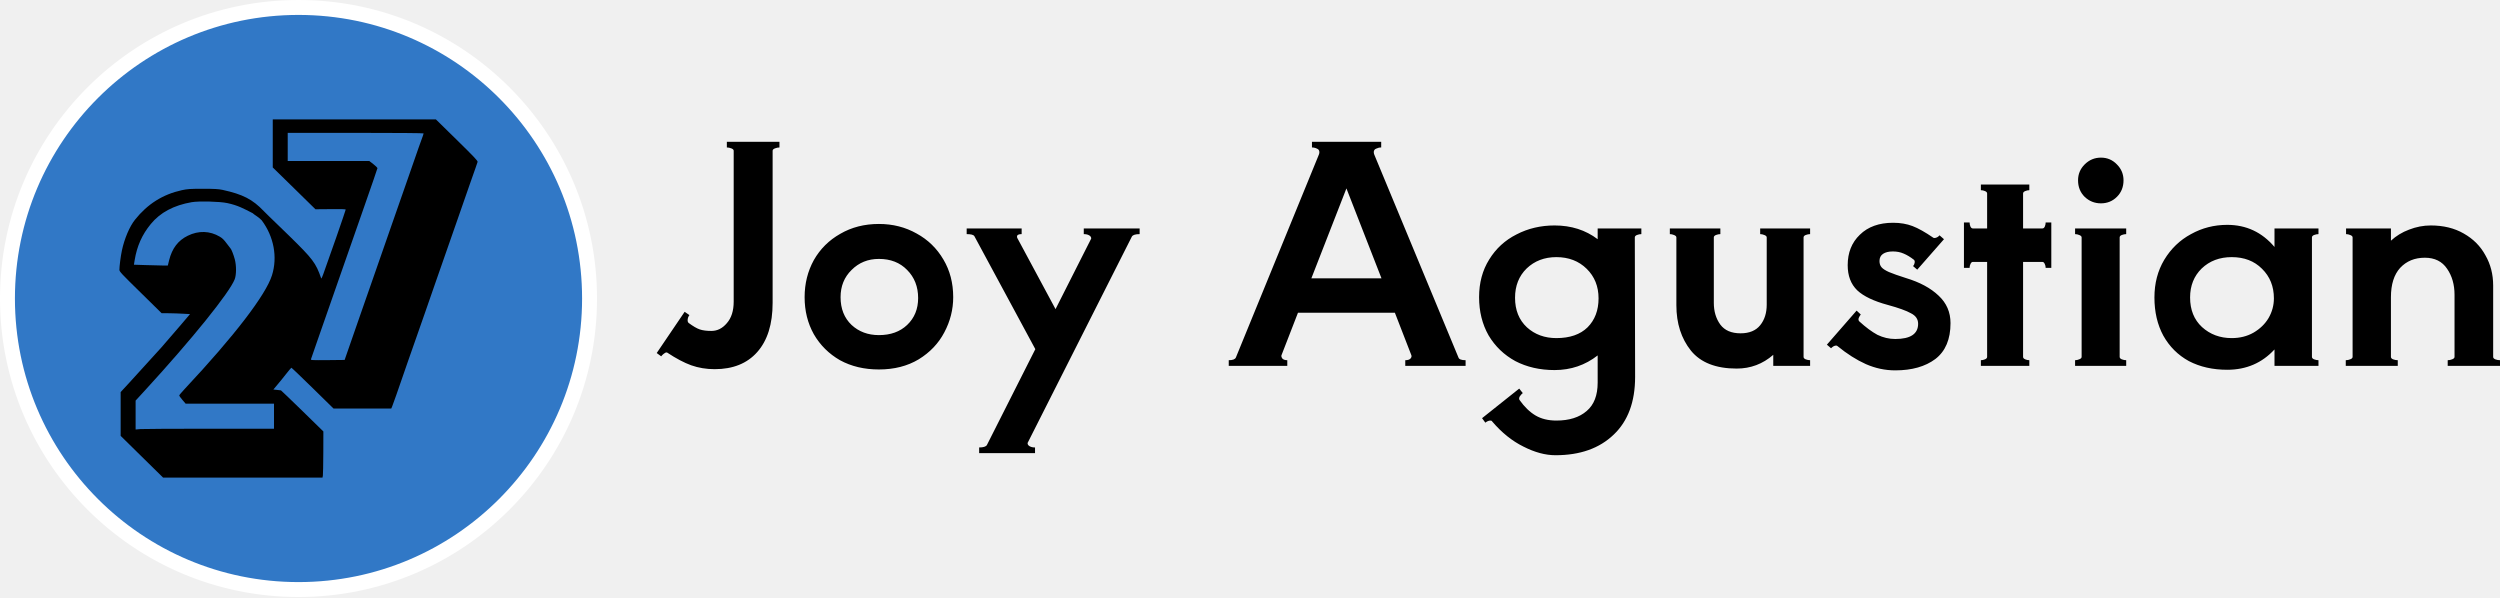
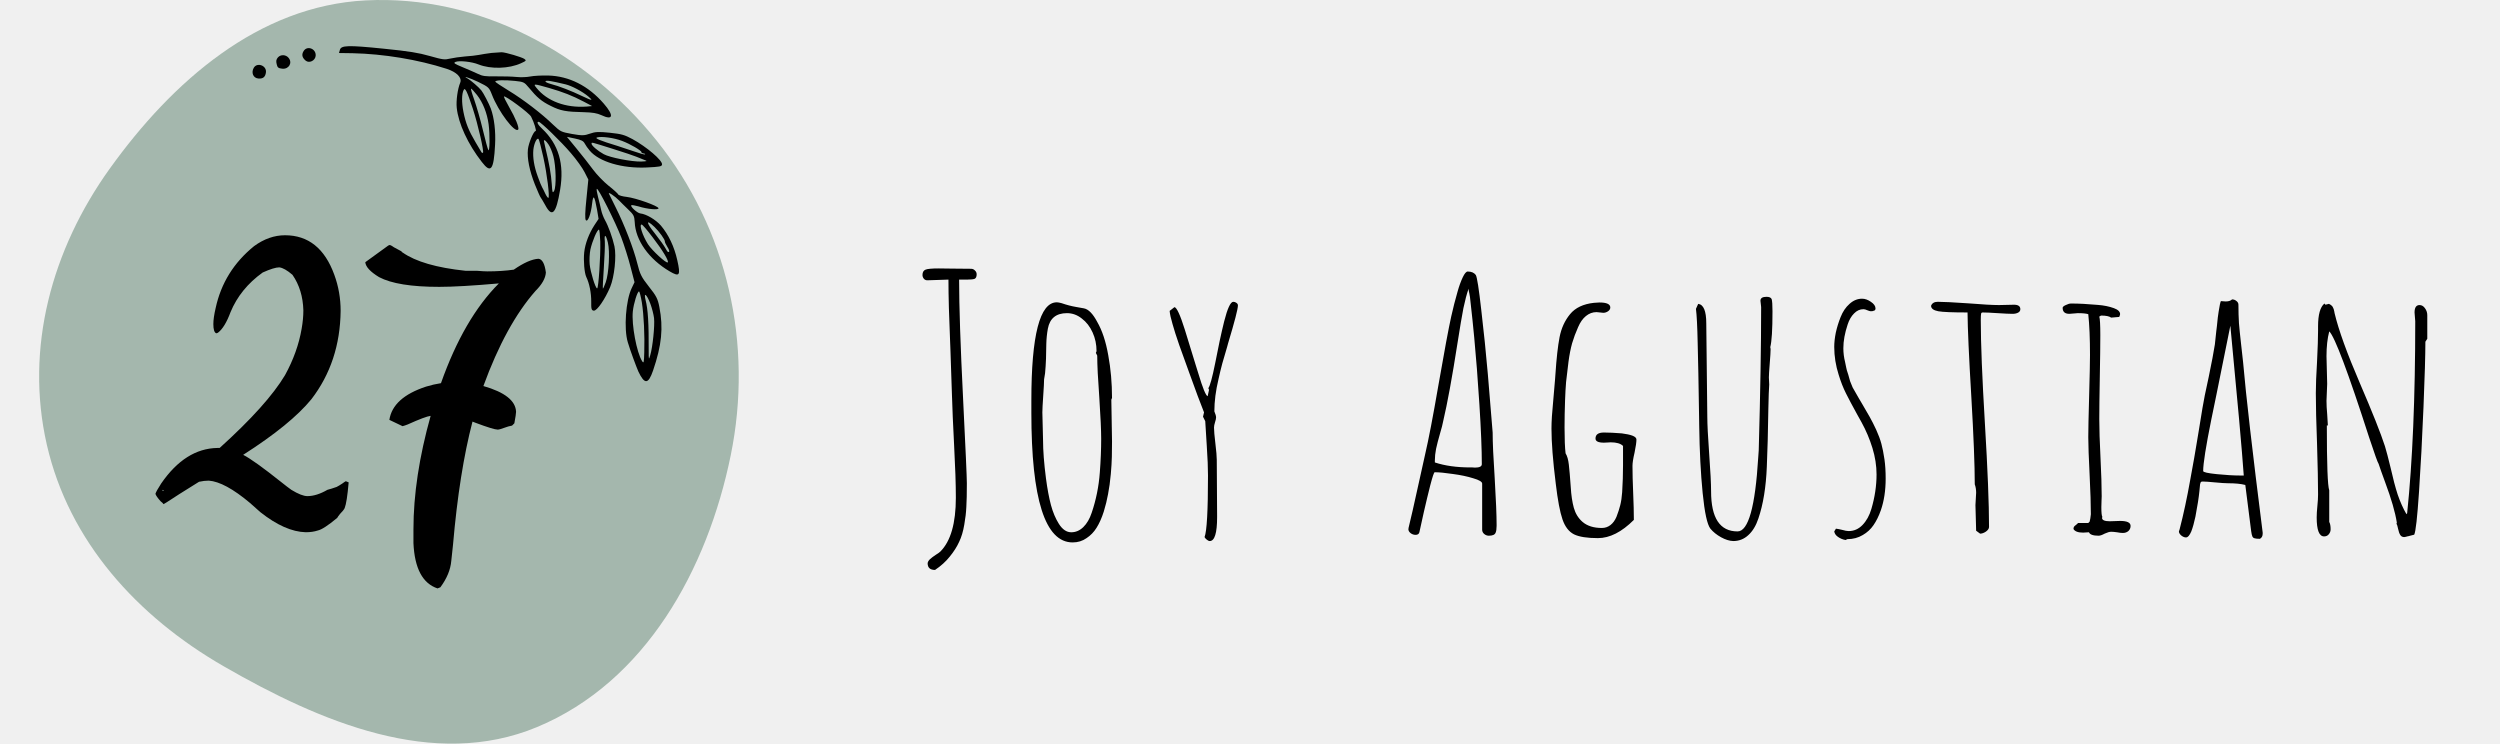
- <svg xmlns="http://www.w3.org/2000/svg" width="670" height="160" viewBox="0 0 670 160" fill="none">
-   <path d="M158 80C158 123.078 123.078 158 80 158C36.922 158 2 123.078 2 80C2 36.922 36.922 2 80 2C123.078 2 158 36.922 158 80Z" fill="#3178C6" stroke="white" stroke-width="4" />
-   <path d="M73.099 38.438V44.877L78.829 50.479L84.543 56.082L88.603 56.049C91.51 56.016 92.646 56.049 92.646 56.18C92.646 56.279 91.51 59.604 90.14 63.552C86.147 74.971 86.18 74.872 86.046 74.512C84.643 70.466 83.825 69.384 77.509 63.208C74.652 60.423 72.213 58.048 72.08 57.95C71.946 57.851 71.328 57.229 70.676 56.557C67.669 53.412 65.096 52.085 59.65 50.889C58.581 50.659 57.545 50.594 54.387 50.594C50.879 50.594 50.277 50.643 48.724 50.971C43.645 52.085 39.518 54.689 36.193 58.867C34.74 60.669 33.337 63.978 32.668 67.14C32.351 68.631 32 71.35 32 72.317C32 72.792 32.601 73.414 37.664 78.378L43.31 83.932L45.299 83.948C46.401 83.965 48.105 84.014 49.108 84.079L50.929 84.177L48.206 87.372C45.299 90.779 44.096 92.172 43.26 93.106C40.337 96.35 36.678 100.38 34.723 102.493L32.334 105.081V110.946V116.811L38.031 122.414L43.712 128H65.079H86.431L86.531 127.459C86.581 127.181 86.631 124.396 86.648 121.283L86.665 115.631L81.051 110.143C77.944 107.129 75.371 104.639 75.304 104.623C75.237 104.606 74.753 104.557 74.218 104.491L73.266 104.393L74.302 103.148C74.886 102.476 75.939 101.166 76.657 100.248C77.376 99.347 78.01 98.578 78.077 98.545C78.144 98.528 80.717 100.986 83.791 104L89.388 109.488H97.123H104.858L105.092 108.947C105.309 108.423 106.88 104 107.932 100.887C108.233 99.986 108.918 98.037 109.436 96.546C109.971 95.055 110.756 92.811 111.19 91.549C111.641 90.288 112.911 86.635 114.03 83.44C115.15 80.246 116.319 76.887 116.62 75.986C118.274 71.219 120.195 65.747 122.885 58.048C123.904 55.115 125.274 51.216 125.909 49.365C126.56 47.514 127.262 45.483 127.496 44.86C127.73 44.221 127.947 43.566 127.997 43.386C128.064 43.107 126.961 41.944 122.451 37.521L116.82 32H94.968H73.099V38.438ZM113.529 35.752C113.529 35.833 113.446 36.112 113.345 36.374C113.095 36.98 112.009 40.077 109.269 47.973C108.016 51.577 106.078 57.098 104.975 60.259C103.873 63.405 101.935 68.975 100.665 72.628C99.395 76.281 97.507 81.655 96.488 84.587C95.452 87.519 94.116 91.386 93.498 93.188L92.362 96.464L87.801 96.513C83.524 96.546 83.256 96.53 83.34 96.268C83.39 96.104 84.292 93.499 85.345 90.485C86.397 87.47 88.77 80.688 90.607 75.413C92.445 70.138 95.586 61.193 97.557 55.525C99.546 49.857 101.166 45.139 101.166 45.04C101.149 44.942 100.665 44.467 100.063 43.992L98.961 43.14H88.035H77.108V39.372V35.604H95.319C106.496 35.604 113.529 35.67 113.529 35.752ZM60.919 54.427C63.81 55.05 65.26 55.882 67.702 57.127C68.431 57.791 69.171 58.03 70.142 59.047C73.399 63.405 74.418 68.893 72.898 73.758C71.261 79.017 62.774 90.075 49.509 104.229C48.69 105.098 48.038 105.884 48.038 105.982C48.038 106.097 48.423 106.638 48.891 107.178L49.743 108.177H61.588H73.433V111.536V114.894H56.175C46.669 114.894 38.332 114.943 37.63 114.992L36.344 115.107V111.241V107.358L38.783 104.704C51.514 90.829 61.538 78.394 62.908 74.823C63.359 73.627 63.375 71.203 62.924 69.499C62.607 68.287 61.989 66.73 61.772 66.567C61.705 66.517 61.237 65.911 60.736 65.223C60.084 64.322 59.566 63.814 58.915 63.438C56.258 61.849 53.218 61.75 50.327 63.175C47.738 64.437 46.134 66.534 45.332 69.712L44.981 71.154H43.444C42.609 71.154 40.554 71.104 38.9 71.039L35.893 70.941L36.093 69.696C36.711 65.928 38.098 62.848 40.42 60.03C42.943 56.95 46.568 55.017 51.38 54.182C53.318 53.854 58.864 53.985 60.919 54.427Z" fill="black" />
-   <path d="M191.531 98.938C189.301 98.938 187.204 98.591 185.239 97.897C183.327 97.203 181.204 96.082 178.867 94.534C178.814 94.481 178.734 94.454 178.628 94.454C178.416 94.454 178.15 94.587 177.832 94.854C177.566 95.068 177.354 95.281 177.195 95.495L176 94.614L183.487 83.563L184.761 84.444C184.442 84.871 184.283 85.352 184.283 85.886C184.283 86.153 184.363 86.366 184.522 86.526C185.743 87.434 186.752 88.021 187.549 88.288C188.345 88.555 189.381 88.688 190.655 88.688C192.248 88.688 193.628 87.994 194.796 86.606C196.018 85.218 196.628 83.296 196.628 80.841V40.402C196.628 40.135 196.416 39.922 195.991 39.762C195.566 39.602 195.168 39.521 194.796 39.521V38H208.894V39.521C208.522 39.521 208.124 39.602 207.699 39.762C207.274 39.922 207.062 40.135 207.062 40.402V81.161C207.062 86.873 205.681 91.277 202.92 94.374C200.212 97.417 196.416 98.938 191.531 98.938ZM235.547 99.018C231.618 99.018 228.14 98.191 225.114 96.536C222.14 94.828 219.804 92.505 218.105 89.569C216.459 86.633 215.636 83.323 215.636 79.64C215.636 76.01 216.459 72.7 218.105 69.71C219.804 66.721 222.167 64.372 225.193 62.663C228.22 60.902 231.671 60.021 235.547 60.021C239.264 60.021 242.636 60.875 245.662 62.583C248.689 64.238 251.078 66.561 252.831 69.55C254.583 72.486 255.459 75.849 255.459 79.64C255.459 82.95 254.662 86.099 253.07 89.089C251.53 92.025 249.247 94.427 246.22 96.296C243.193 98.111 239.636 99.018 235.547 99.018ZM235.547 89.809C238.68 89.809 241.202 88.902 243.114 87.087C245.078 85.218 246.061 82.816 246.061 79.88C246.061 76.837 245.078 74.328 243.114 72.353C241.202 70.377 238.68 69.39 235.547 69.39C232.627 69.39 230.185 70.377 228.22 72.353C226.255 74.275 225.273 76.704 225.273 79.64C225.273 82.736 226.255 85.218 228.22 87.087C230.185 88.902 232.627 89.809 235.547 89.809ZM305.422 62.744C304.307 62.744 303.617 62.957 303.351 63.384L275.475 118.557C275.422 118.61 275.396 118.69 275.396 118.797C275.396 119.117 275.582 119.384 275.953 119.598C276.325 119.811 276.803 119.918 277.387 119.918V121.439H262.414V119.918C263.529 119.918 264.219 119.704 264.484 119.277L277.467 93.573L261.139 63.304C260.927 62.93 260.237 62.744 259.068 62.744V61.222H273.803V62.744C273.166 62.744 272.767 62.877 272.608 63.144C272.502 63.411 272.555 63.705 272.767 64.025L282.883 82.843L292.36 64.105C292.413 64.052 292.44 63.971 292.44 63.865C292.44 63.544 292.254 63.277 291.882 63.064C291.511 62.85 291.033 62.744 290.449 62.744V61.222H305.422V62.744ZM390.869 95.815C391.028 96.296 391.665 96.536 392.78 96.536V98.057H376.612V96.536C377.303 96.536 377.781 96.376 378.046 96.055C378.311 95.735 378.365 95.415 378.205 95.094L373.825 83.804H347.86L343.48 95.094L343.4 95.335C343.4 95.655 343.533 95.948 343.798 96.215C344.117 96.429 344.515 96.536 344.993 96.536V98.057H329.303V96.536C330.365 96.536 331.002 96.296 331.214 95.815L353.356 41.684C353.515 41.363 353.595 41.07 353.595 40.803C353.595 40.322 353.382 40.002 352.958 39.842C352.533 39.628 352.081 39.521 351.604 39.521V38H370.161V39.521C369.683 39.521 369.232 39.628 368.807 39.842C368.382 40.002 368.17 40.322 368.17 40.803C368.17 41.07 368.25 41.363 368.409 41.684L390.869 95.815ZM360.842 50.492L351.444 74.595H370.241L360.842 50.492ZM439.882 61.222V62.744C439.51 62.744 439.112 62.824 438.687 62.984C438.316 63.144 438.13 63.358 438.13 63.624L438.21 101.02C438.21 107.693 436.298 112.845 432.475 116.475C428.652 120.158 423.449 122 416.865 122C414.157 122 411.289 121.226 408.263 119.678C405.236 118.183 402.449 115.941 399.9 112.951C399.847 112.791 399.688 112.711 399.422 112.711C398.997 112.711 398.546 112.898 398.068 113.272L397.192 112.071L407.148 104.143L408.103 105.344C407.838 105.558 407.572 105.851 407.307 106.225C407.095 106.599 407.068 106.919 407.227 107.186C408.555 109.054 409.988 110.442 411.528 111.35C413.068 112.257 414.926 112.711 417.103 112.711C420.555 112.711 423.263 111.857 425.227 110.149C427.192 108.494 428.174 105.958 428.174 102.541V95.254C424.829 97.87 420.98 99.178 416.626 99.178C412.696 99.178 409.192 98.377 406.112 96.776C403.086 95.121 400.696 92.826 398.944 89.889C397.245 86.9 396.396 83.483 396.396 79.64C396.396 75.796 397.298 72.433 399.103 69.55C400.909 66.614 403.351 64.372 406.431 62.824C409.511 61.222 412.909 60.421 416.626 60.421C421.086 60.421 424.935 61.649 428.174 64.105V61.222H439.882ZM417.103 90.61C420.714 90.61 423.502 89.649 425.466 87.727C427.431 85.752 428.413 83.163 428.413 79.96C428.413 76.757 427.351 74.114 425.227 72.032C423.103 69.95 420.395 68.909 417.103 68.909C413.918 68.909 411.263 69.924 409.139 71.952C407.068 73.981 406.033 76.597 406.033 79.8C406.033 83.11 407.095 85.752 409.218 87.727C411.342 89.649 413.971 90.61 417.103 90.61ZM483.357 95.655C483.357 95.922 483.542 96.135 483.914 96.296C484.339 96.456 484.737 96.536 485.109 96.536V98.057H475.233V95.094C472.419 97.55 469.153 98.778 465.436 98.778C459.861 98.778 455.773 97.176 453.171 93.973C450.569 90.717 449.268 86.66 449.268 81.802V63.624C449.268 63.358 449.056 63.144 448.631 62.984C448.259 62.824 447.888 62.744 447.516 62.744V61.222H461.056V62.744C460.684 62.744 460.286 62.824 459.861 62.984C459.489 63.144 459.304 63.358 459.304 63.624V81.161C459.304 83.457 459.888 85.405 461.056 87.007C462.224 88.555 464.029 89.329 466.472 89.329C468.808 89.329 470.56 88.608 471.728 87.167C472.896 85.725 473.481 83.884 473.481 81.642V63.624C473.481 63.358 473.268 63.144 472.843 62.984C472.472 62.824 472.1 62.744 471.728 62.744V61.222H485.109V62.744C484.737 62.744 484.339 62.824 483.914 62.984C483.542 63.144 483.357 63.358 483.357 63.624V95.655ZM507.924 99.258C505.216 99.258 502.588 98.698 500.039 97.577C497.544 96.456 495.021 94.854 492.473 92.772C492.367 92.665 492.234 92.612 492.075 92.612C491.65 92.612 491.198 92.852 490.721 93.333L489.605 92.372L497.57 83.243L498.685 84.284C498.473 84.551 498.287 84.871 498.128 85.245C498.021 85.619 498.075 85.912 498.287 86.126C500.039 87.727 501.659 88.928 503.145 89.729C504.685 90.477 506.278 90.85 507.924 90.85C512.013 90.85 514.057 89.489 514.057 86.766C514.057 85.539 513.42 84.604 512.145 83.964C510.924 83.27 508.853 82.522 505.933 81.722C502.163 80.707 499.428 79.399 497.729 77.798C496.03 76.143 495.181 73.901 495.181 71.072C495.181 67.708 496.269 64.986 498.446 62.904C500.623 60.768 503.597 59.701 507.367 59.701C509.278 59.701 511.004 59.994 512.543 60.581C514.083 61.169 515.942 62.21 518.119 63.705C518.172 63.758 518.278 63.785 518.437 63.785C518.703 63.785 518.968 63.705 519.234 63.544C519.499 63.384 519.685 63.224 519.791 63.064L520.986 64.105L513.818 72.273L512.703 71.312C512.915 71.098 513.048 70.831 513.101 70.511C513.207 70.137 513.154 69.844 512.942 69.63C511.986 68.883 511.057 68.322 510.154 67.948C509.305 67.575 508.349 67.388 507.287 67.388C506.172 67.388 505.296 67.602 504.659 68.029C504.021 68.456 503.703 69.096 503.703 69.95C503.703 70.644 503.889 71.205 504.26 71.632C504.632 72.059 505.296 72.486 506.251 72.913C507.26 73.34 508.774 73.874 510.791 74.515C514.508 75.636 517.428 77.211 519.552 79.239C521.676 81.215 522.738 83.67 522.738 86.606C522.738 90.93 521.384 94.133 518.676 96.215C515.968 98.244 512.384 99.258 507.924 99.258ZM549.751 59.621V71.792H548.238C548.238 71.418 548.158 71.072 547.999 70.751C547.84 70.377 547.627 70.191 547.362 70.191H542.185V95.655C542.185 95.922 542.371 96.135 542.743 96.296C543.114 96.456 543.486 96.536 543.858 96.536V98.057H530.875V96.536C531.247 96.536 531.619 96.456 531.99 96.296C532.362 96.135 532.548 95.922 532.548 95.655V70.191H528.725C528.459 70.191 528.247 70.377 528.088 70.751C527.928 71.072 527.849 71.418 527.849 71.792H526.336V59.621H527.849C527.849 59.994 527.928 60.368 528.088 60.742C528.247 61.062 528.459 61.222 528.725 61.222H532.548V51.853C532.548 51.586 532.362 51.373 531.99 51.213C531.619 51.052 531.247 50.972 530.875 50.972V49.451H543.858V50.972C543.486 50.972 543.114 51.052 542.743 51.213C542.371 51.373 542.185 51.586 542.185 51.853V61.222H547.362C547.627 61.222 547.84 61.062 547.999 60.742C548.158 60.368 548.238 59.994 548.238 59.621H549.751ZM563.051 54.496C561.352 54.496 559.892 53.908 558.671 52.734C557.503 51.56 556.918 50.092 556.918 48.33C556.918 46.675 557.503 45.26 558.671 44.086C559.892 42.858 561.352 42.244 563.051 42.244C564.75 42.244 566.184 42.858 567.352 44.086C568.52 45.26 569.104 46.675 569.104 48.33C569.104 50.092 568.52 51.56 567.352 52.734C566.184 53.908 564.75 54.496 563.051 54.496ZM557.874 63.624C557.874 63.358 557.662 63.144 557.237 62.984C556.865 62.824 556.494 62.744 556.122 62.744V61.222H569.821V62.744C569.449 62.744 569.051 62.824 568.626 62.984C568.255 63.144 568.069 63.358 568.069 63.624V95.655C568.069 95.922 568.255 96.135 568.626 96.296C569.051 96.456 569.449 96.536 569.821 96.536V98.057H556.122V96.536C556.494 96.536 556.865 96.456 557.237 96.296C557.662 96.135 557.874 95.922 557.874 95.655V63.624ZM621.352 62.744C620.98 62.744 620.582 62.824 620.157 62.984C619.786 63.144 619.6 63.358 619.6 63.624V95.655C619.6 95.922 619.786 96.135 620.157 96.296C620.582 96.456 620.98 96.536 621.352 96.536V98.057H609.564V93.653C606.219 97.283 601.998 99.098 596.901 99.098C593.025 99.098 589.6 98.324 586.626 96.776C583.706 95.174 581.423 92.906 579.777 89.969C578.184 87.033 577.387 83.617 577.387 79.72C577.387 75.93 578.263 72.566 580.016 69.63C581.821 66.641 584.21 64.345 587.184 62.744C590.157 61.089 593.396 60.261 596.901 60.261C601.998 60.261 606.219 62.236 609.564 66.187V61.222H621.352V62.744ZM598.095 90.61C600.272 90.61 602.21 90.13 603.909 89.169C605.662 88.154 607.016 86.847 607.971 85.245C608.927 83.59 609.405 81.828 609.405 79.96C609.405 76.757 608.343 74.114 606.219 72.032C604.148 69.95 601.44 68.909 598.095 68.909C594.856 68.909 592.175 69.924 590.051 71.952C587.98 73.981 586.945 76.57 586.945 79.72C586.945 83.03 588.007 85.672 590.131 87.647C592.308 89.623 594.963 90.61 598.095 90.61ZM668.168 95.655C668.168 95.922 668.354 96.135 668.726 96.296C669.15 96.456 669.575 96.536 670 96.536V98.057H655.982V96.536C656.407 96.536 656.805 96.456 657.177 96.296C657.602 96.135 657.814 95.922 657.814 95.655V78.999C657.814 76.276 657.15 73.954 655.823 72.032C654.496 70.057 652.504 69.07 649.85 69.07C647.142 69.07 644.938 69.977 643.239 71.792C641.593 73.607 640.77 76.223 640.77 79.64V95.655C640.77 95.922 640.956 96.135 641.328 96.296C641.752 96.456 642.177 96.536 642.602 96.536V98.057H628.664V96.536C629.089 96.536 629.487 96.456 629.858 96.296C630.283 96.135 630.496 95.922 630.496 95.655V63.624C630.496 63.358 630.283 63.144 629.858 62.984C629.487 62.824 629.115 62.744 628.743 62.744V61.222H640.77V64.505C642.15 63.224 643.77 62.236 645.628 61.542C647.54 60.795 649.478 60.421 651.443 60.421C654.841 60.421 657.788 61.142 660.283 62.583C662.832 64.025 664.77 65.973 666.097 68.429C667.478 70.831 668.168 73.527 668.168 76.517V95.655Z" fill="black" />
+ <svg xmlns="http://www.w3.org/2000/svg" width="511" height="152" viewBox="0 0 511 152" fill="none">
+   <path fill-rule="evenodd" clip-rule="evenodd" d="M74.738 0.081C97.879 -1.102 119.746 10.715 134.227 28.755C148.742 46.837 153.996 70.354 149.365 93.051C144.585 116.475 131.894 139.409 109.772 148.613C88.648 157.402 65.528 147.596 45.708 136.18C28.085 126.029 14.1 110.684 9.572 90.897C5.044 71.112 10.591 50.973 22.434 34.469C35.219 16.651 52.796 1.203 74.738 0.081Z" fill="#A4B7AD" />
+   <path d="M33.414 103.047C33.336 102.891 33.141 102.695 32.828 102.461C32.203 101.758 31.852 101.25 31.773 100.938C31.852 100.625 32.242 99.922 32.945 98.828C36.227 94.062 40.055 91.641 44.43 91.562H44.898C51.383 85.703 55.836 80.742 58.258 76.68C59.977 73.555 61.109 70.391 61.656 67.188C61.891 65.859 62.008 64.609 62.008 63.438C61.93 60.625 61.188 58.203 59.781 56.172C58.688 55.234 57.789 54.727 57.086 54.648C56.383 54.648 55.25 55 53.688 55.703C50.641 57.891 48.453 60.586 47.125 63.789C46.344 65.898 45.484 67.305 44.547 68.008C44.391 68.086 44.273 68.125 44.195 68.125C43.805 67.969 43.609 67.344 43.609 66.25C43.609 65.391 43.766 64.297 44.078 62.969C45.172 57.891 47.789 53.672 51.93 50.312C53.961 48.828 56.07 48.086 58.258 48.086C63.023 48.086 66.383 50.781 68.336 56.172C69.195 58.516 69.625 60.977 69.625 63.555C69.547 70.508 67.555 76.523 63.648 81.602C60.836 85.039 56.188 88.828 49.703 92.969C51.109 93.672 53.727 95.547 57.555 98.594C58.336 99.219 59 99.727 59.547 100.117C60.953 100.977 62.047 101.406 62.828 101.406C64.078 101.406 65.445 100.977 66.93 100.117C67.164 100.039 67.438 99.961 67.75 99.883C68.219 99.727 68.57 99.609 68.805 99.531C69.117 99.375 69.508 99.141 69.977 98.828C70.289 98.594 70.523 98.438 70.68 98.359L71.266 98.594C71.031 101.328 70.758 103.086 70.445 103.867C70.289 104.18 69.977 104.57 69.508 105.039C69.195 105.43 69 105.703 68.922 105.859C67.047 107.422 65.719 108.281 64.938 108.438C64.234 108.672 63.414 108.789 62.477 108.789C59.664 108.711 56.578 107.344 53.219 104.688C52.75 104.297 52.047 103.672 51.109 102.812C47.672 99.922 44.859 98.398 42.672 98.242C42.047 98.242 41.383 98.32 40.68 98.477C40.289 98.711 39.664 99.102 38.805 99.648C37.164 100.664 35.875 101.484 34.938 102.109C34.234 102.578 33.727 102.891 33.414 103.047ZM33.531 100.352C33.453 100.352 33.414 100.312 33.414 100.234L33.297 100.117L33.18 100.234L33.297 100.352H33.531ZM98.805 78.906C103.18 80.156 105.406 81.914 105.484 84.18C105.484 84.492 105.367 85.273 105.133 86.523L104.664 86.992C104.195 87.07 103.648 87.227 103.023 87.461C102.398 87.695 101.969 87.812 101.734 87.812C101.188 87.812 99.664 87.344 97.164 86.406C96.93 86.328 96.734 86.25 96.578 86.172C94.781 93.047 93.453 101.445 92.594 111.367C92.438 112.695 92.32 113.789 92.242 114.648C92.086 116.445 91.344 118.242 90.016 120.039L89.43 120.273C86.383 119.258 84.742 116.172 84.508 111.016C84.508 110.234 84.508 109.297 84.508 108.203C84.508 101.094 85.68 93.359 88.023 85C87.32 85.078 85.758 85.664 83.336 86.758C82.945 86.914 82.594 87.031 82.281 87.109L79.586 85.82C80.055 82.773 82.555 80.508 87.086 79.023C88.102 78.711 89.117 78.477 90.133 78.32C93.258 69.492 97.203 62.695 101.969 57.93C96.656 58.398 92.594 58.633 89.781 58.633C84.078 58.633 79.977 57.969 77.477 56.641C75.68 55.547 74.742 54.531 74.664 53.594L79.352 50.195C79.508 50.117 79.625 50.078 79.703 50.078C79.938 50.156 80.211 50.312 80.523 50.547C80.523 50.547 81.031 50.82 82.047 51.367C82.125 51.523 82.203 51.602 82.281 51.602C84.938 53.477 89.234 54.727 95.172 55.352H95.289H95.406H95.523C95.914 55.352 96.578 55.352 97.516 55.352C98.453 55.43 99.156 55.469 99.625 55.469C101.578 55.469 103.375 55.352 105.016 55.117C107.047 53.711 108.727 52.969 110.055 52.891C110.836 52.969 111.344 53.906 111.578 55.703C111.5 56.875 110.797 58.125 109.469 59.453C105.406 64.062 101.852 70.547 98.805 78.906Z" fill="black" />
+   <path d="M100.456 10.82C99.604 10.926 98.435 11.111 97.891 11.222C97.347 11.333 96.07 11.478 95.055 11.539C94.037 11.628 92.671 11.82 92.011 11.974C90.889 12.248 90.528 12.21 87.862 11.452C85.522 10.785 83.622 10.472 78.408 9.95C71.088 9.205 69.71 9.256 69.469 10.211L69.291 10.837L72.061 10.877C78.408 11.015 85.431 12.177 91.259 14.053C93.346 14.722 94.485 15.879 94.069 16.9C93.546 18.134 93.203 20.592 93.358 22.037C93.693 25.239 95.63 29.451 98.494 33.117C100.342 35.526 100.926 34.774 101.193 29.59C101.344 26.832 101.015 24.107 100.321 22.184C99.996 21.281 98.761 18.908 98.386 18.477C97.816 17.772 96.196 16.396 95.64 16.085C94.257 15.378 95.996 15.898 97.703 16.723C99.888 17.794 99.965 17.858 100.539 19.32C101.879 22.825 105.273 27.302 105.921 26.474C106.181 26.137 105.336 24.058 104.077 21.908C103.415 20.745 102.93 19.769 103.019 19.722C103.295 19.499 108.156 23.095 108.554 23.837C109.16 24.994 109.724 26.82 109.475 26.793C109.087 26.752 108.039 29.248 107.904 30.523C107.711 32.352 108.227 34.901 109.332 37.708C109.887 39.083 110.407 40.259 110.509 40.354C110.584 40.446 111.015 41.136 111.438 41.909C112.841 44.551 113.655 43.741 114.484 38.812C115.378 33.526 114.18 29.476 110.789 26.287C109.895 25.464 109.624 24.847 110.123 24.9C110.566 24.947 114.685 28.941 116.704 31.311C117.829 32.607 119.073 34.364 119.49 35.193L120.255 36.703L119.864 40.669C119.586 43.302 119.545 44.755 119.743 45C120.14 45.49 120.798 43.766 121.027 41.604C121.262 39.639 121.507 39.974 122.04 42.888L122.349 44.742L121.516 46C120.414 47.677 119.603 49.777 119.413 51.579C119.235 53.269 119.446 55.786 119.835 56.612C120.479 57.941 120.859 59.914 120.847 61.623C120.822 63.189 120.907 63.45 121.378 63.5C122.015 63.568 123.67 61.164 124.718 58.668C125.584 56.574 126.026 52.389 125.596 50.354C125.176 48.488 124.351 46.215 123.643 44.963C123.36 44.457 123.007 43.551 122.877 42.921C122.748 42.29 122.455 41.083 122.235 40.247C122.015 39.411 121.897 38.669 121.989 38.595C122.265 38.372 125.831 45.474 126.992 48.539C127.583 50.115 128.447 52.813 128.881 54.54L129.699 57.681L129.124 58.881C127.906 61.387 127.489 67.2 128.319 69.95C128.815 71.628 130.058 74.982 130.488 75.952C131.749 78.607 132.509 78.575 133.479 75.763C135.263 70.543 135.607 67.02 134.771 62.728C134.444 61.04 134.14 60.476 132.63 58.579C131.099 56.624 130.819 56.09 130.25 53.788C129.523 50.852 127.609 45.886 125.848 42.393C125.2 41.092 124.578 39.821 124.463 39.585C124.257 39.143 125.672 40.077 126.582 41.014C126.833 41.292 127.646 42.079 128.358 42.77C129.531 43.875 129.668 44.17 129.736 45.382C129.876 49.096 132.634 52.974 136.882 55.468C138.914 56.664 139.146 56.324 138.439 53.195C137.811 50.382 136.663 47.991 135.095 46.116C134.045 44.912 132.121 43.756 130.874 43.625C130.237 43.557 128.681 42.104 129.061 41.948C129.181 41.877 129.813 41.999 130.494 42.183C132.365 42.773 134.671 42.961 134.602 42.561C134.485 42.072 129.974 40.475 128.12 40.251C127.26 40.16 126.471 39.937 126.378 39.759C126.312 39.584 125.418 38.761 124.383 37.951C123.375 37.144 121.936 35.647 121.201 34.645C120.466 33.642 118.96 31.718 117.866 30.397L115.88 27.974L117.525 28.316C118.813 28.592 119.239 28.805 119.519 29.339C119.706 29.695 120.168 30.36 120.543 30.792C122.46 33.068 127.189 34.464 132.174 34.234C134.906 34.102 135.278 34.029 135.322 33.613C135.41 32.782 132.197 30.032 129.283 28.436C127.637 27.561 127.095 27.392 124.656 27.134C122.383 26.895 121.651 26.929 120.573 27.32C119.436 27.733 118.932 27.735 116.923 27.383C114.668 26.977 114.563 26.91 113.059 25.49C110.773 23.259 106.962 20.334 103.932 18.501C102.432 17.586 101.227 16.787 101.239 16.676C101.271 16.371 103.126 16.314 105.261 16.54C107.034 16.727 107.167 16.797 108.062 17.872C109.751 19.928 110.703 20.73 112.595 21.658C114.564 22.65 115.719 22.856 119.355 22.932C121.171 22.983 121.996 23.127 122.906 23.531C125.335 24.684 125.557 23.643 123.407 21.174C120.261 17.535 116.323 15.55 112.047 15.435C110.733 15.408 109.099 15.488 108.383 15.636C107.666 15.785 106.401 15.819 105.598 15.735C104.766 15.647 102.922 15.592 101.464 15.607C99.217 15.65 98.61 15.558 97.678 15.095C97.064 14.806 95.645 14.18 94.544 13.727C92.826 13.013 92.616 12.879 93.116 12.652C93.878 12.34 96.455 12.612 97.825 13.177C100.299 14.166 104.065 14.06 106.512 12.917C107.571 12.44 107.635 12.363 107.166 12.033C106.616 11.666 103.382 10.709 102.545 10.676C102.265 10.675 101.305 10.742 100.456 10.82ZM115.584 17.237C116.841 17.538 118.993 18.662 120.254 19.72C121.361 20.649 121.028 20.614 119.001 19.644C116.788 18.569 114.148 17.562 112.62 17.177C111.911 16.99 111.405 16.74 111.502 16.61C111.667 16.375 112.632 16.533 115.584 17.237ZM112.199 17.973C115.082 18.81 116.966 19.541 119.303 20.768L121.028 21.679L119.896 21.784C115.632 22.09 111.83 20.68 109.651 17.956C108.932 17.067 109.043 17.079 112.199 17.973ZM96.646 22.216C97.686 25.381 98.969 31.009 98.724 31.207C98.629 31.309 98.469 31.236 98.375 31.058C98.279 30.908 97.757 30.012 97.21 29.086C95.806 26.724 95.185 25.173 94.727 22.882C94.343 20.936 94.359 19.2 94.782 18.376C95.065 17.818 95.479 18.674 96.646 22.216ZM97.502 19.42C98.711 20.977 99.553 23.084 99.871 25.387C100.153 27.491 100.108 31.101 99.817 30.678C99.696 30.497 99.19 28.65 98.686 26.523C98.182 24.396 97.379 21.649 96.926 20.368C96.469 19.115 96.184 18.104 96.295 18.116C96.405 18.127 96.932 18.715 97.502 19.42ZM127.143 28.798C128.814 29.423 131.136 30.789 131.104 31.094C131.089 31.233 131.302 31.339 131.552 31.366C131.801 31.392 131.934 31.462 131.839 31.564C131.747 31.638 130.659 31.327 129.416 30.888C128.171 30.476 126.709 29.985 126.194 29.819C122.664 28.746 121.483 28.257 122.033 28.091C122.985 27.827 125.554 28.182 127.143 28.798ZM125.234 30.418C127.432 31.099 129.597 31.832 130.026 32.017C130.482 32.205 131.207 32.506 131.639 32.664C132.394 32.94 132.364 32.965 131.041 33.021C129.13 33.072 124.625 32.204 123.409 31.515C122.19 30.854 120.878 29.734 120.916 29.374C120.952 29.041 120.65 28.982 125.234 30.418ZM111.065 32.173C111.838 35.73 112.377 40.187 112.098 40.438C112.006 40.512 111.712 40.117 111.459 39.586C111.21 39.027 110.908 38.434 110.812 38.284C110.691 38.103 110.289 37.136 109.923 36.088C109.16 34.018 108.877 32.195 109.016 30.612C109.153 29.309 109.765 28.029 110.087 28.427C110.211 28.58 110.648 30.28 111.065 32.173ZM112.103 29.509C112.444 29.993 112.89 31.077 113.107 31.941C113.651 33.96 113.738 38.173 113.257 39.019C112.949 39.547 112.883 39.371 112.784 37.652C112.657 35.676 112.234 33.306 111.529 30.429C111.337 29.596 111.163 28.849 111.169 28.794C111.204 28.461 111.594 28.754 112.103 29.509ZM133.751 46.367C134.745 47.312 135.942 48.98 135.901 49.368C135.886 49.506 136.092 49.948 136.356 50.369C136.859 51.178 136.931 51.55 136.571 51.512C136.46 51.501 136.218 51.139 136.01 50.724C135.801 50.31 134.824 48.946 133.836 47.693C132.026 45.456 131.994 44.696 133.751 46.367ZM133.363 48.455C135.433 51.14 136.791 53.413 136.487 53.633C136.181 53.881 133.32 51.253 132.451 49.928C131.299 48.097 130.585 45.836 131.167 45.898C131.333 45.915 132.306 47.055 133.363 48.455ZM122.698 49.403C122.77 52.438 122.332 58.977 122.054 58.948C121.694 58.91 120.694 55.637 120.529 54.023C120.45 53.173 120.51 51.807 120.681 50.984C121.054 49.314 122.065 46.898 122.426 46.936C122.536 46.948 122.644 48.053 122.698 49.403ZM124.25 49.567C124.7 51.408 124.448 55.922 123.811 57.704C123.532 58.487 123.277 59.049 123.227 58.987C123.178 58.926 123.269 57.002 123.425 54.721C123.582 52.439 123.667 50.038 123.627 49.361C123.461 47.746 123.84 47.87 124.25 49.567ZM131.196 61.818C131.597 64.383 131.799 68.58 131.689 72.015C131.63 74.167 131.584 74.33 131.246 73.818C130.141 72.076 129.063 66.357 129.35 63.641C129.519 62.034 130.287 59.536 130.62 59.572C130.731 59.583 130.989 60.591 131.196 61.818ZM132.933 62.086C133.261 62.961 133.597 64.286 133.688 65.024C133.859 66.583 133.397 70.962 132.92 72.565C132.611 73.626 132.587 73.595 132.592 71.69C132.622 66.088 132.45 63.212 131.95 61.309C131.516 59.582 132.211 60.16 132.933 62.086Z" fill="black" />
+   <path d="M62.044 10.464C61.604 11.175 61.762 11.808 62.51 12.419C63.236 12.973 64.418 12.397 64.52 11.427C64.675 9.958 62.763 9.223 62.044 10.464Z" fill="black" />
+   <path d="M56.809 11.734C56.458 12.145 56.395 12.475 56.552 13.108C56.704 13.796 56.883 13.955 57.687 14.04C59.045 14.184 59.832 12.837 58.986 11.823C58.44 11.149 57.381 11.093 56.809 11.734Z" fill="black" />
+   <path d="M51.878 13.847C51.299 14.823 51.742 15.935 52.767 16.043C53.737 16.145 54.255 15.752 54.361 14.754C54.504 13.396 52.561 12.686 51.878 13.847Z" fill="black" />
+   <path d="M189.609 115.125C189.609 116.039 190.113 116.496 191.121 116.496C192.34 115.676 193.348 114.762 194.145 113.754C194.965 112.746 195.598 111.75 196.043 110.766C196.512 109.805 196.863 108.633 197.098 107.25C197.332 105.938 197.473 104.719 197.52 103.594C197.59 102.469 197.625 100.863 197.625 98.777C197.625 97.606 197.367 91.828 196.852 81.445C196.312 70.617 196.043 62.52 196.043 57.152H197.66C198.457 57.152 198.984 57.094 199.242 56.977C199.5 56.836 199.629 56.531 199.629 56.062C199.629 55.758 199.512 55.5 199.277 55.289C199.066 55.055 198.797 54.938 198.469 54.938C196.875 54.938 195.598 54.926 194.637 54.902L191.895 54.867C190.488 54.867 189.586 54.949 189.188 55.113C188.766 55.277 188.555 55.641 188.555 56.203C188.555 56.484 188.648 56.742 188.836 56.977C189.023 57.188 189.258 57.293 189.539 57.293L191.684 57.223L193.863 57.152C193.863 60.457 193.98 64.793 194.215 70.16L194.25 71.004C194.484 78.012 194.602 81.457 194.602 81.34C194.648 83.238 194.789 86.484 195.023 91.078C195.258 95.461 195.375 99.012 195.375 101.73C195.375 106.957 194.32 110.625 192.211 112.734C192.047 112.898 191.754 113.109 191.332 113.367C190.793 113.719 190.371 114.035 190.066 114.316C189.785 114.598 189.633 114.867 189.609 115.125ZM219.246 110.871C220.324 110.871 221.273 110.578 222.094 109.992C222.914 109.453 223.594 108.75 224.133 107.883C224.695 106.992 225.188 105.891 225.609 104.578C225.984 103.359 226.277 102.164 226.488 100.992C226.723 99.797 226.91 98.426 227.051 96.879C227.168 95.566 227.238 94.394 227.262 93.363C227.285 92.309 227.297 91.277 227.297 90.269L227.227 85.981L227.156 81.691L227.297 81.34C227.297 78.293 227.039 75.375 226.523 72.586C226.031 69.797 225.281 67.535 224.273 65.801C223.383 64.113 222.469 63.188 221.531 63.023C221.438 63 220.91 62.906 219.949 62.742C218.988 62.578 218.004 62.32 216.996 61.969C216.574 61.852 216.246 61.793 216.012 61.793C212.543 61.793 210.809 68.484 210.809 81.867V84.363C210.809 102.035 213.621 110.871 219.246 110.871ZM213.129 87.141L213.059 84.293C213.059 83.731 213.117 82.606 213.234 80.918C213.352 79.231 213.41 78.106 213.41 77.543C213.574 76.793 213.68 75.891 213.727 74.836C213.797 73.758 213.832 72.785 213.832 71.918C213.855 71.051 213.867 70.5 213.867 70.266C213.891 69.234 213.996 68.203 214.184 67.172C214.582 65.062 215.883 64.008 218.086 64.008C219.188 64.008 220.195 64.371 221.109 65.098C222.047 65.801 222.785 66.75 223.324 67.945C223.863 69.117 224.133 70.394 224.133 71.777L223.992 72.129L224.273 72.691C224.273 74.59 224.414 77.426 224.695 81.199C224.953 85.137 225.082 87.973 225.082 89.707C225.082 91.84 224.988 94.137 224.801 96.598C224.59 99.434 224.039 102.164 223.148 104.789C222.727 106.055 222.152 107.039 221.426 107.742C220.699 108.445 219.879 108.797 218.965 108.797C218.004 108.797 217.16 108.223 216.434 107.074C215.754 105.996 215.215 104.719 214.816 103.242C214.418 101.742 214.078 99.926 213.797 97.793C213.398 94.699 213.199 92.098 213.199 89.988L213.129 87.141ZM246.211 109.781C246.281 109.945 246.434 110.121 246.668 110.309C246.902 110.496 247.102 110.59 247.266 110.59C248.273 110.59 248.777 108.961 248.777 105.703V105.387C248.777 103.254 248.766 101.344 248.742 99.656C248.719 97.969 248.707 96.07 248.707 93.961C248.707 93.305 248.613 92.203 248.426 90.656C248.238 89.109 248.145 88.019 248.145 87.387C248.145 87.106 248.215 86.742 248.355 86.297C248.496 85.875 248.566 85.547 248.566 85.312C248.566 85.055 248.449 84.644 248.215 84.082C248.215 82.043 248.496 79.852 249.059 77.508C249.316 76.336 249.574 75.269 249.832 74.309C250.113 73.348 250.441 72.223 250.816 70.934L251.027 70.16C252.363 65.731 253.031 63.152 253.031 62.426C253.031 62.215 252.926 62.039 252.715 61.898C252.527 61.758 252.316 61.688 252.082 61.688C251.52 61.688 250.898 63.023 250.219 65.695C249.586 68.273 248.977 71.109 248.391 74.203C247.781 77.227 247.312 78.938 246.984 79.336L247.125 79.688L246.844 80.988C246.469 80.871 245.836 79.324 244.945 76.348L244.418 74.66C243.551 71.777 242.801 69.34 242.168 67.348C241.23 64.371 240.527 62.848 240.059 62.777L239.074 63.551C239.121 64.16 239.32 65.062 239.672 66.258C239.977 67.359 240.434 68.789 241.043 70.547C241.676 72.305 242.086 73.441 242.273 73.957L243.047 76.102C243.633 77.742 244.219 79.348 244.805 80.918C245.414 82.488 245.848 83.613 246.105 84.293L245.895 85.172L246.352 86.086L246.668 91.184C246.832 93.621 246.914 95.625 246.914 97.195C246.914 104.391 246.68 108.586 246.211 109.781ZM304.324 109.5C303.973 109.5 303.656 109.383 303.375 109.148C303.094 108.914 302.953 108.621 302.953 108.27V98.848C302.953 98.473 302.344 98.109 301.125 97.758C299.93 97.383 298.535 97.09 296.941 96.879C295.371 96.644 294.141 96.527 293.25 96.527C293.109 96.527 292.805 97.43 292.336 99.234C291.938 100.805 291.504 102.609 291.035 104.648C290.566 106.688 290.262 108.07 290.121 108.797C290.027 109.148 289.77 109.324 289.348 109.324C288.973 109.324 288.633 109.207 288.328 108.973C288.023 108.738 287.871 108.457 287.871 108.129C287.871 108.082 287.883 108.047 287.906 108.023V107.918L288.75 104.332L290.227 97.688L291.281 92.941C292.008 89.824 292.922 85.066 294.023 78.668C295.219 71.801 296.086 67.148 296.625 64.711C297.023 62.93 297.457 61.23 297.926 59.613C298.23 58.512 298.582 57.539 298.98 56.695C299.355 55.898 299.695 55.5 300 55.5C300.75 55.5 301.301 55.734 301.652 56.203C301.91 56.625 302.285 59.027 302.777 63.41C303.293 67.793 303.738 72.141 304.113 76.453L305.098 88.406C305.098 90.469 305.238 93.598 305.52 97.793C305.777 102.176 305.906 105.305 305.906 107.18V107.496C305.906 108.129 305.836 108.598 305.695 108.902C305.531 109.301 305.074 109.5 304.324 109.5ZM301.477 95.578C302.414 95.578 302.883 95.344 302.883 94.875C302.883 91.898 302.719 87.832 302.391 82.676C302.062 77.519 301.711 72.973 301.336 69.035C301.148 66.973 300.855 64.184 300.457 60.668L300.316 59.895C300.223 59.543 300.176 59.25 300.176 59.016C299.801 60.094 299.449 61.418 299.121 62.988C298.816 64.559 298.418 66.914 297.926 70.055C296.824 77.109 295.84 82.477 294.973 86.156C294.879 86.695 294.668 87.516 294.34 88.617C293.988 89.836 293.719 90.879 293.531 91.746C293.367 92.59 293.285 93.375 293.285 94.102V94.523C295.324 95.203 297.75 95.543 300.562 95.543H300.984C301.125 95.566 301.289 95.578 301.477 95.578ZM317.121 87.598C317.121 90.434 317.414 94.195 318 98.883C318.398 102.234 318.855 104.66 319.371 106.16C319.887 107.66 320.672 108.68 321.727 109.219C322.781 109.734 324.41 109.992 326.613 109.992C329.027 109.992 331.477 108.75 333.961 106.266C333.961 104.766 333.914 102.926 333.82 100.746C333.727 98.566 333.68 96.727 333.68 95.227C333.68 94.617 333.82 93.715 334.102 92.519C334.359 91.277 334.488 90.387 334.488 89.848C334.488 89.519 334.207 89.25 333.645 89.039C333.129 88.852 332.414 88.699 331.5 88.582C330.07 88.465 328.852 88.406 327.844 88.406C326.695 88.406 326.121 88.816 326.121 89.637C326.121 90.199 326.695 90.481 327.844 90.481C328.172 90.481 328.441 90.469 328.652 90.445L329.215 90.41C330.41 90.41 331.254 90.656 331.746 91.148V95.121C331.746 96.926 331.688 98.754 331.57 100.605C331.5 101.613 331.371 102.492 331.184 103.242C330.996 103.992 330.738 104.789 330.41 105.633C330.105 106.359 329.695 106.922 329.18 107.32C328.664 107.719 328.078 107.918 327.422 107.918C325.758 107.918 324.445 107.508 323.484 106.688C322.617 105.938 322.02 104.977 321.691 103.805C321.363 102.609 321.152 101.18 321.059 99.516C320.918 97.5 320.789 95.988 320.672 94.981C320.555 93.949 320.332 93.176 320.004 92.66C319.863 91.488 319.793 89.731 319.793 87.387C319.793 85.652 319.828 83.801 319.898 81.832C319.945 80.449 320.016 79.195 320.109 78.07C320.227 76.922 320.391 75.539 320.602 73.922C320.789 72.516 321.035 71.262 321.34 70.16C321.668 69.059 322.078 67.957 322.57 66.856C322.992 65.871 323.52 65.121 324.152 64.606C324.809 64.066 325.535 63.797 326.332 63.797L327.035 63.867L327.703 63.938C328.055 63.938 328.383 63.832 328.688 63.621C328.992 63.41 329.145 63.152 329.145 62.848C329.145 62.168 328.406 61.828 326.93 61.828C326.648 61.828 326.273 61.852 325.805 61.898C323.625 62.133 321.996 62.906 320.918 64.219C319.84 65.531 319.125 67.102 318.773 68.93C318.422 70.758 318.141 73.277 317.93 76.488L317.859 77.473L317.473 81.973C317.238 84.293 317.121 86.168 317.121 87.598ZM354.281 110.59C355.453 110.59 356.473 110.191 357.34 109.395C358.23 108.598 358.922 107.461 359.414 105.984C360.398 103.078 360.973 99.551 361.137 95.402C361.277 92.191 361.383 88.231 361.453 83.519C361.5 81.129 361.559 79.488 361.629 78.598C361.629 78.316 361.617 78.07 361.594 77.859C361.57 77.648 361.559 77.414 361.559 77.156C361.559 76.711 361.617 75.762 361.734 74.309C361.852 72.856 361.91 71.894 361.91 71.426C361.91 71.262 361.887 71.109 361.84 70.969C362.145 69.82 362.297 67.371 362.297 63.621C362.297 62.309 362.238 61.477 362.121 61.125C361.98 60.82 361.629 60.668 361.066 60.668C360.246 60.668 359.836 60.938 359.836 61.477L359.906 62.109L359.977 62.777C359.977 70.559 359.812 80.32 359.484 92.062L359.379 93.539C358.77 103.594 357.363 108.621 355.16 108.621C351.551 108.621 349.746 105.891 349.746 100.43C349.746 98.906 349.617 96.363 349.359 92.801C349.102 89.238 348.973 86.695 348.973 85.172L348.762 66.082C348.762 63.574 348.211 62.25 347.109 62.109L346.652 63.129C346.816 64.394 346.934 66.715 347.004 70.09C347.098 73.465 347.191 78.363 347.285 84.785L347.32 87.106C347.391 92.215 347.625 96.773 348.023 100.781C348.422 104.789 348.949 107.215 349.605 108.059C350.168 108.738 350.895 109.324 351.785 109.816C352.676 110.309 353.508 110.566 354.281 110.59ZM374.918 108.621C374.988 109.066 375.246 109.441 375.691 109.746C376.16 110.074 376.676 110.285 377.238 110.379L377.59 110.203C378.762 110.203 379.816 109.922 380.754 109.359C381.645 108.844 382.371 108.176 382.934 107.355C383.52 106.512 384.023 105.492 384.445 104.297C385.102 102.398 385.43 100.242 385.43 97.828C385.43 96.352 385.348 95.039 385.184 93.891C384.996 92.625 384.785 91.559 384.551 90.691C384.316 89.824 383.965 88.875 383.496 87.844C383.051 86.883 382.605 86.004 382.16 85.207C381.715 84.41 381.164 83.461 380.508 82.359L379.945 81.41L378.68 79.195L378.152 77.894L377.801 76.629C377.543 75.879 377.402 75.398 377.379 75.188L377.133 73.992C376.898 73.055 376.781 72.117 376.781 71.18C376.781 69.703 377.074 68.086 377.66 66.328C377.965 65.391 378.398 64.641 378.961 64.078C379.523 63.492 380.168 63.199 380.895 63.199C381.105 63.199 381.363 63.27 381.668 63.41C381.996 63.551 382.242 63.621 382.406 63.621C383.039 63.621 383.355 63.434 383.355 63.059C383.355 62.566 383.039 62.109 382.406 61.688C381.797 61.266 381.199 61.055 380.613 61.055C379.676 61.055 378.82 61.406 378.047 62.109C377.273 62.789 376.664 63.691 376.219 64.816C375.797 65.871 375.469 66.938 375.234 68.016C375.023 69.07 374.918 70.031 374.918 70.898C374.918 72.82 375.223 74.731 375.832 76.629C376.254 78.012 376.746 79.266 377.309 80.391C377.871 81.516 378.656 82.992 379.664 84.82L380.508 86.332C381.422 87.996 382.16 89.742 382.723 91.57C383.285 93.398 383.566 95.203 383.566 96.984C383.566 99.281 383.215 101.625 382.512 104.016C382.113 105.375 381.504 106.477 380.684 107.32C379.887 108.141 378.949 108.551 377.871 108.551C377.543 108.551 377.098 108.469 376.535 108.305C376.066 108.188 375.645 108.105 375.27 108.059L374.918 108.621ZM382.898 63.34C382.945 63.34 382.969 63.363 382.969 63.41H382.898V63.34ZM404.73 109.078C405.105 109.078 405.504 108.938 405.926 108.656C406.348 108.352 406.559 108.035 406.559 107.707C406.559 102.996 406.277 95.953 405.715 86.578C405.152 77.18 404.871 70.137 404.871 65.449C404.871 64.769 404.895 64.312 404.941 64.078C404.988 63.938 405.082 63.867 405.223 63.867C405.855 63.867 406.887 63.914 408.316 64.008C409.746 64.102 410.766 64.148 411.375 64.148C411.82 64.148 412.195 64.066 412.5 63.902C412.805 63.738 412.957 63.504 412.957 63.199C412.957 62.59 412.523 62.285 411.656 62.285L410.145 62.32L408.598 62.355C407.332 62.355 405.246 62.238 402.34 62.004C399.27 61.793 397.184 61.688 396.082 61.688C395.379 61.688 394.922 61.957 394.711 62.496C394.711 63.059 395.203 63.434 396.188 63.621C397.102 63.785 399.094 63.867 402.164 63.867C402.188 67.078 402.445 72.82 402.938 81.094C403.406 89.133 403.641 95.098 403.641 98.988C403.828 99.504 403.922 100.078 403.922 100.711L403.852 101.977L403.781 103.242L403.852 105.844L403.922 108.48L404.73 109.078ZM426.984 108.797C427.172 109.266 427.828 109.5 428.953 109.5C429.258 109.5 429.668 109.359 430.184 109.078C430.746 108.82 431.191 108.691 431.52 108.691C431.801 108.691 432.199 108.727 432.715 108.797C433.184 108.891 433.582 108.938 433.91 108.938C434.355 108.938 434.73 108.809 435.035 108.551C435.34 108.27 435.492 107.918 435.492 107.496C435.492 106.816 434.777 106.477 433.348 106.477C432.949 106.477 432.598 106.488 432.293 106.512C431.988 106.535 431.637 106.547 431.238 106.547C430.184 106.547 429.656 106.312 429.656 105.844L429.727 105.668C429.586 105.457 429.516 104.789 429.516 103.664C429.516 103.148 429.527 102.715 429.551 102.363L429.586 101.449C429.586 99.457 429.504 96.82 429.34 93.539C429.176 90.281 429.094 87.656 429.094 85.664C429.094 83.766 429.129 80.906 429.199 77.086C429.27 73.289 429.305 70.441 429.305 68.543C429.305 66.41 429.234 65.133 429.094 64.711L429.445 64.5C430.453 64.5 431.145 64.641 431.52 64.922L433.172 64.781C433.289 64.5 433.348 64.312 433.348 64.219C433.348 63.703 432.926 63.293 432.082 62.988C431.121 62.637 430.02 62.414 428.777 62.32C426.715 62.133 424.898 62.039 423.328 62.039C423.023 62.039 422.66 62.145 422.238 62.355C421.816 62.543 421.605 62.73 421.605 62.918C421.605 63.738 422.062 64.148 422.977 64.148L423.855 64.078L424.699 64.008C425.684 64.008 426.398 64.078 426.844 64.219C427.078 66.398 427.195 69.176 427.195 72.551C427.195 73.981 427.137 76.769 427.02 80.918C426.902 85.09 426.844 87.902 426.844 89.356C426.844 90.902 426.938 93.527 427.125 97.231C427.289 100.488 427.371 103.113 427.371 105.105C427.371 105.27 427.336 105.551 427.266 105.949C427.172 106.301 427.125 106.523 427.125 106.617L426.844 106.898H424.77L424.348 107.285C424.137 107.426 423.996 107.555 423.926 107.672C423.855 107.789 423.82 107.941 423.82 108.129C424.102 108.621 424.758 108.867 425.789 108.867C426 108.867 426.199 108.855 426.387 108.832C426.551 108.809 426.75 108.797 426.984 108.797ZM450.258 98.426C450.703 98.426 451.535 98.484 452.754 98.602C453.973 98.719 454.852 98.777 455.391 98.777C456.891 98.777 458.074 98.894 458.941 99.129L460.137 108.551C460.207 109.066 460.289 109.43 460.383 109.641C460.477 109.852 460.629 109.98 460.84 110.027C461.051 110.098 461.414 110.133 461.93 110.133C462.305 109.922 462.492 109.57 462.492 109.078V108.867C460.406 92.391 459.07 80.766 458.484 73.992L458.062 70.195C457.875 68.555 457.734 67.172 457.641 66.047C457.57 64.898 457.535 63.645 457.535 62.285C457.535 61.98 457.395 61.723 457.113 61.512C456.855 61.301 456.562 61.195 456.234 61.195C455.953 61.477 455.52 61.617 454.934 61.617C454.746 61.617 454.582 61.605 454.441 61.582L453.949 61.547C453.832 61.758 453.68 62.473 453.492 63.691C453.375 64.348 453.258 65.32 453.141 66.609L453 67.769L452.719 70.406C452.484 71.93 452.062 74.156 451.453 77.086C450.82 79.945 450.398 82.043 450.188 83.379L449.414 88.125L448.992 90.656C448.828 91.734 448.664 92.707 448.5 93.574L447.691 98.039C447.035 101.742 446.309 105.129 445.512 108.199L445.441 108.41L445.371 108.621C445.371 108.902 445.535 109.184 445.863 109.465C446.191 109.723 446.508 109.852 446.812 109.852C447.188 109.852 447.551 109.441 447.902 108.621C448.207 107.824 448.488 106.816 448.746 105.598C449.168 103.371 449.438 101.648 449.555 100.43L449.695 98.988C449.719 98.965 449.73 98.93 449.73 98.883C449.73 98.836 449.742 98.789 449.766 98.742C449.789 98.625 449.836 98.543 449.906 98.496C449.977 98.449 450.094 98.426 450.258 98.426ZM450.328 96.281C450.328 94.758 450.879 91.266 451.98 85.805C452.098 85.336 453.398 78.926 455.883 66.574C457.359 81.949 458.273 92.156 458.625 97.195H457.887C456.551 97.195 454.957 97.102 453.105 96.914C451.254 96.727 450.328 96.516 450.328 96.281ZM486.188 94.805C486.422 95.531 486.867 96.785 487.523 98.566C488.789 101.965 489.586 104.719 489.914 106.828L489.844 107.039C489.961 107.227 490.066 107.566 490.16 108.059C490.277 108.621 490.43 109.055 490.617 109.359C490.805 109.641 491.074 109.781 491.426 109.781C491.52 109.781 491.777 109.723 492.199 109.605L492.234 109.641V109.605C492.797 109.441 493.207 109.336 493.465 109.289C493.77 108.68 494.098 105.75 494.449 100.5C494.801 95.25 495.105 89.484 495.363 83.203C495.621 76.922 495.75 72.469 495.75 69.844L496.137 69.246V64.43C496.137 63.914 495.984 63.445 495.68 63.023C495.375 62.578 495 62.355 494.555 62.355C493.875 62.355 493.535 62.859 493.535 63.867L493.605 64.781L493.676 65.66C493.676 81.223 493.125 94.301 492.023 104.895L491.883 105.105C491.203 103.934 490.605 102.598 490.09 101.098C489.598 99.574 489.117 97.758 488.648 95.648C488.18 93.703 487.793 92.227 487.488 91.219C486.621 88.547 484.91 84.246 482.355 78.316C479.73 72.223 478.008 67.453 477.188 64.008L477.117 63.621L477.012 63.199C476.918 62.941 476.812 62.73 476.695 62.566C476.484 62.355 476.262 62.203 476.027 62.109L475.324 62.285L475.113 62.039C474.246 62.766 473.812 64.312 473.812 66.68V67.594C473.812 68.977 473.742 71.098 473.602 73.957C473.438 76.606 473.355 78.738 473.355 80.356C473.355 82.981 473.438 86.426 473.602 90.691C473.742 95.285 473.812 98.742 473.812 101.062C473.812 101.719 473.766 102.504 473.672 103.418C473.578 104.355 473.531 105.141 473.531 105.773C473.531 108.352 474.035 109.641 475.043 109.641C475.441 109.641 475.758 109.5 475.992 109.219C476.25 108.914 476.379 108.574 476.379 108.199C476.379 107.52 476.285 107.016 476.098 106.688V100.219C475.77 99.352 475.605 94.934 475.605 86.965H475.816L475.676 84.644C475.582 83.613 475.535 82.711 475.535 81.938L475.605 80.215L475.676 78.457L475.605 75.644L475.535 72.797C475.535 70.852 475.723 69.164 476.098 67.734C477.223 68.812 479.941 76.043 484.254 89.426C485.379 92.824 486.023 94.617 486.188 94.805Z" fill="black" />
</svg>
